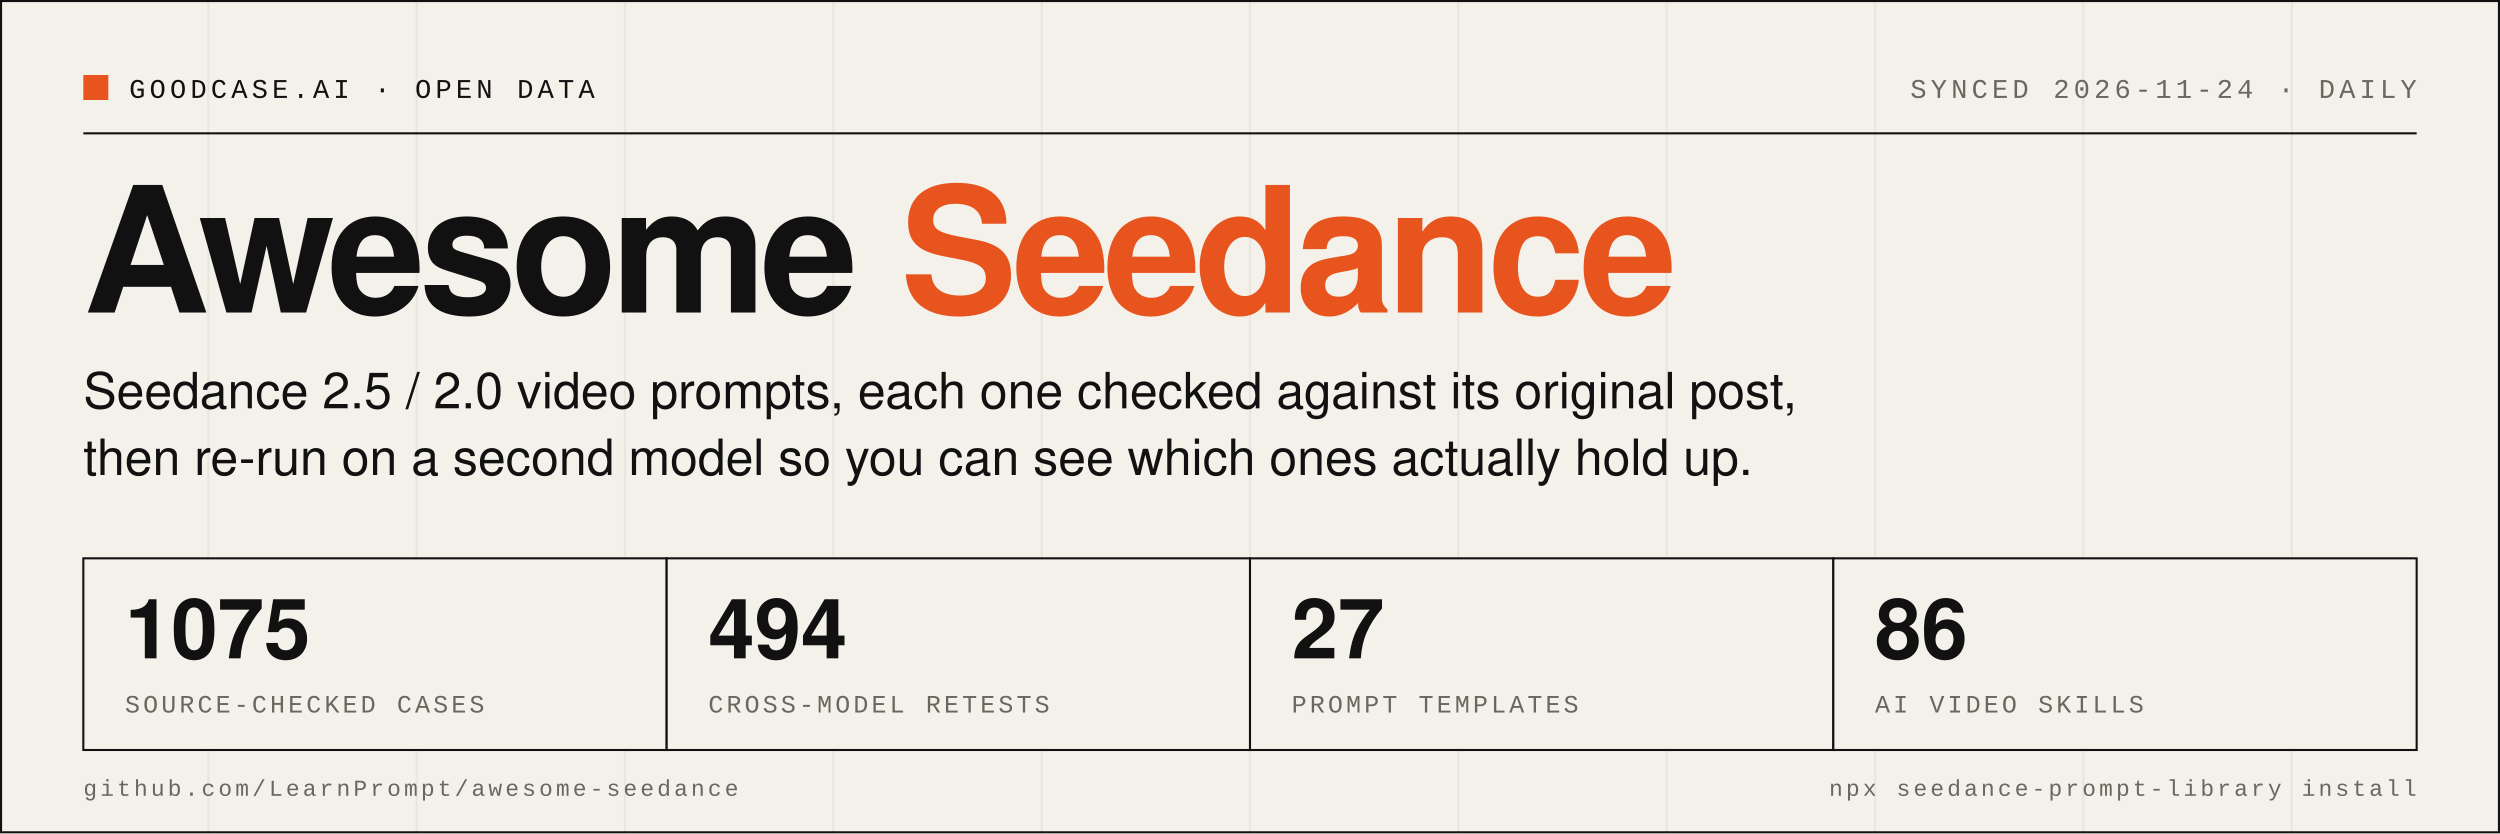
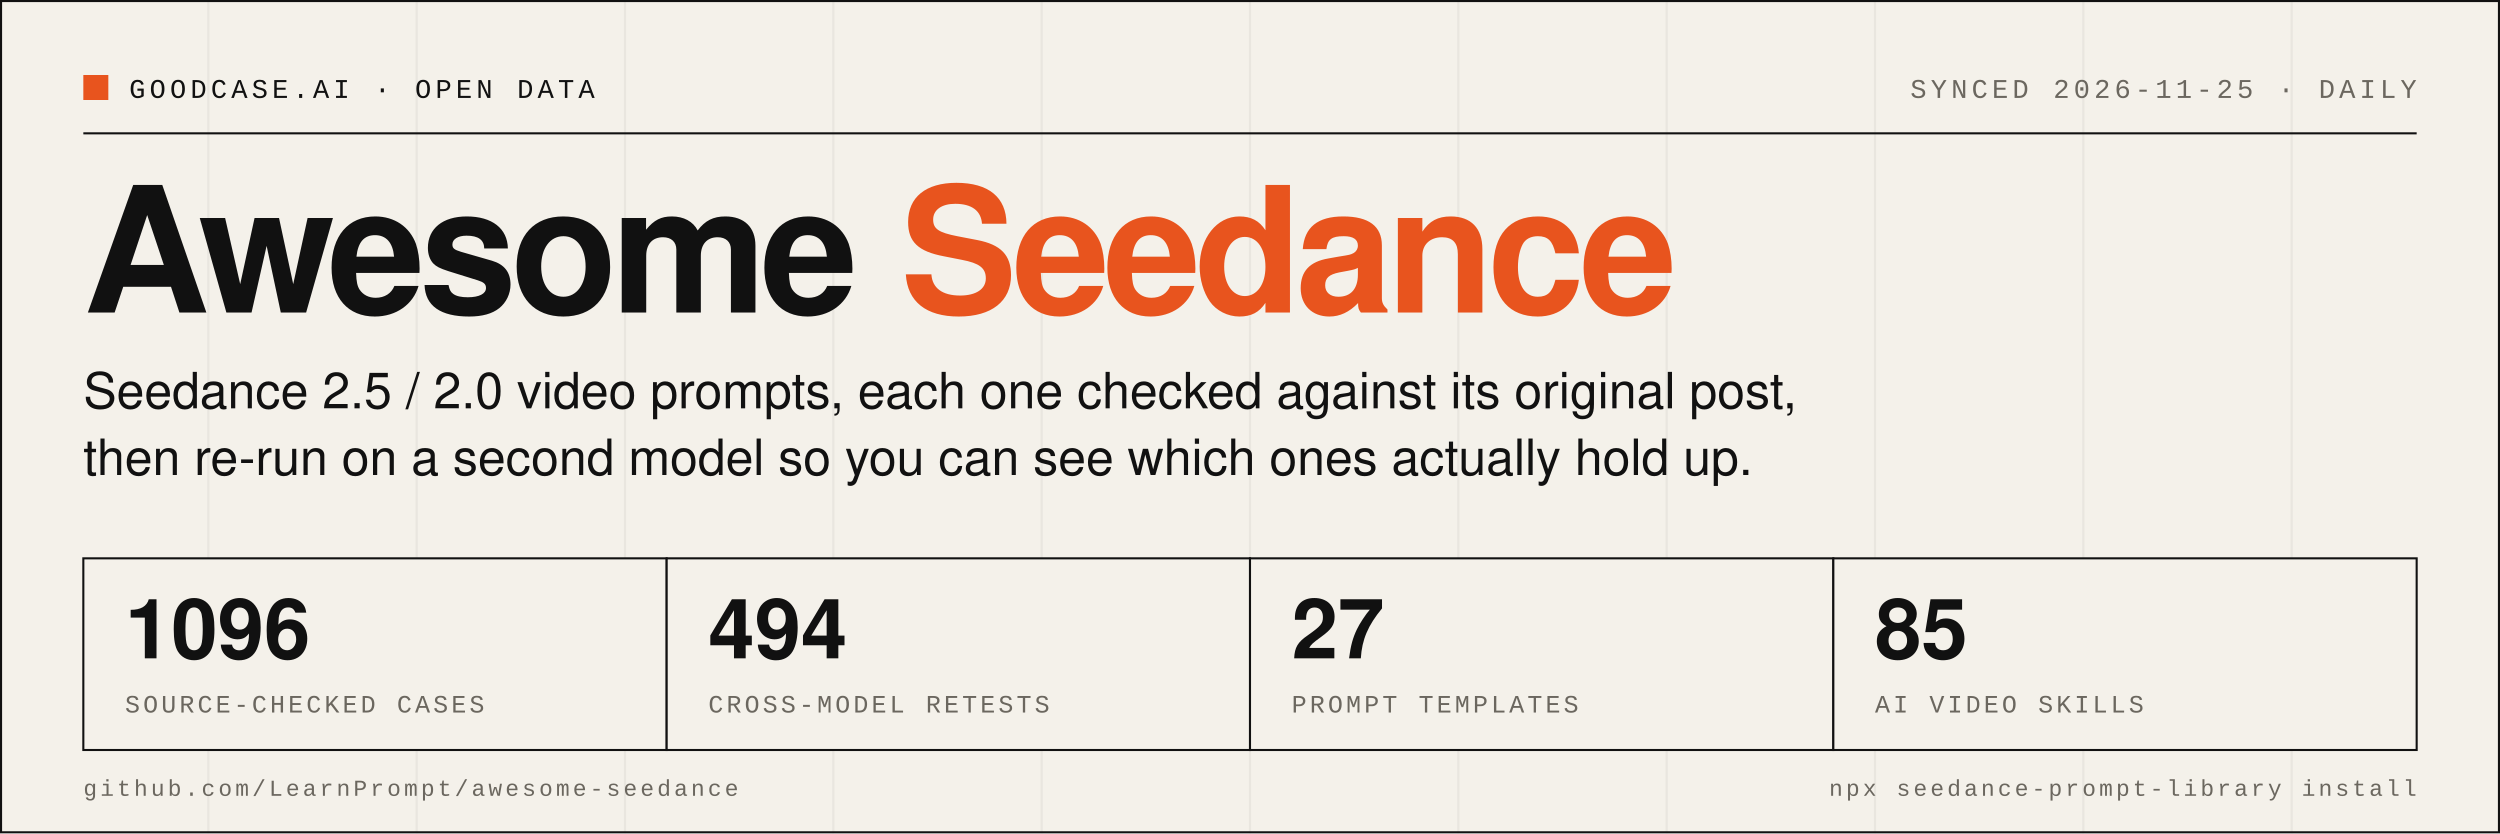
- <svg xmlns="http://www.w3.org/2000/svg" width="1200" height="400" viewBox="0 0 1200 400" role="img" aria-label="Awesome Seedance: 1075 source-checked cases, 494 cross-model retests, 27 prompt templates, 86 AI video skills">
+ <svg xmlns="http://www.w3.org/2000/svg" width="1200" height="400" viewBox="0 0 1200 400" role="img" aria-label="Awesome Seedance: 1096 source-checked cases, 494 cross-model retests, 27 prompt templates, 85 AI video skills">
  <rect width="1200" height="400" fill="#F4F1EA" />
  <line x1="0" y1="0" x2="0" y2="400" stroke="#111111" stroke-opacity="0.05" stroke-width="1" />
  <line x1="100" y1="0" x2="100" y2="400" stroke="#111111" stroke-opacity="0.05" stroke-width="1" />
  <line x1="200" y1="0" x2="200" y2="400" stroke="#111111" stroke-opacity="0.05" stroke-width="1" />
  <line x1="300" y1="0" x2="300" y2="400" stroke="#111111" stroke-opacity="0.05" stroke-width="1" />
  <line x1="400" y1="0" x2="400" y2="400" stroke="#111111" stroke-opacity="0.05" stroke-width="1" />
  <line x1="500" y1="0" x2="500" y2="400" stroke="#111111" stroke-opacity="0.05" stroke-width="1" />
  <line x1="600" y1="0" x2="600" y2="400" stroke="#111111" stroke-opacity="0.05" stroke-width="1" />
  <line x1="700" y1="0" x2="700" y2="400" stroke="#111111" stroke-opacity="0.05" stroke-width="1" />
  <line x1="800" y1="0" x2="800" y2="400" stroke="#111111" stroke-opacity="0.05" stroke-width="1" />
  <line x1="900" y1="0" x2="900" y2="400" stroke="#111111" stroke-opacity="0.05" stroke-width="1" />
  <line x1="1000" y1="0" x2="1000" y2="400" stroke="#111111" stroke-opacity="0.05" stroke-width="1" />
  <line x1="1100" y1="0" x2="1100" y2="400" stroke="#111111" stroke-opacity="0.05" stroke-width="1" />
  <rect x="0.5" y="0.5" width="1199" height="399" fill="none" stroke="#111111" stroke-width="1" />
  <rect x="40" y="36" width="12" height="12" fill="#E8541E" />
  <text x="62" y="47" font-family="SFMono-Regular, Menlo, Consolas, 'Liberation Mono', monospace" font-size="13" letter-spacing="2" fill="#111111">GOODCASE.AI · OPEN DATA</text>
-   <text x="1160" y="47" text-anchor="end" font-family="SFMono-Regular, Menlo, Consolas, 'Liberation Mono', monospace" font-size="13" letter-spacing="2" fill="#6B675F">SYNCED 2026-11-24 · DAILY</text>
+   <text x="1160" y="47" text-anchor="end" font-family="SFMono-Regular, Menlo, Consolas, 'Liberation Mono', monospace" font-size="13" letter-spacing="2" fill="#6B675F">SYNCED 2026-11-25 · DAILY</text>
  <line x1="40" y1="64" x2="1160" y2="64" stroke="#111111" stroke-width="1" />
  <text x="40" y="150" font-family="Helvetica Neue, Helvetica, Arial, 'PingFang SC', sans-serif" font-size="84" font-weight="800" letter-spacing="-3" fill="#111111">Awesome <tspan fill="#E8541E">Seedance</tspan>
  </text>
  <text x="40" y="196" font-family="Helvetica Neue, Helvetica, Arial, 'PingFang SC', sans-serif" font-size="24" fill="#111111">Seedance 2.5 / 2.0 video prompts, each one checked against its original post,</text>
  <text x="40" y="228" font-family="Helvetica Neue, Helvetica, Arial, 'PingFang SC', sans-serif" font-size="24" fill="#111111">then re-run on a second model so you can see which ones actually hold up.</text>
  <rect x="40" y="268" width="280" height="92" fill="#F4F1EA" stroke="#111111" stroke-width="1" />
-   <text x="60" y="316" font-family="Helvetica Neue, Helvetica, Arial, 'PingFang SC', sans-serif" font-size="40" font-weight="700" fill="#111111">1075</text>
+   <text x="60" y="316" font-family="Helvetica Neue, Helvetica, Arial, 'PingFang SC', sans-serif" font-size="40" font-weight="700" fill="#111111">1096</text>
  <text x="60" y="342" font-family="SFMono-Regular, Menlo, Consolas, 'Liberation Mono', monospace" font-size="12" letter-spacing="1.5" fill="#6B675F">SOURCE-CHECKED CASES</text>
  <rect x="320" y="268" width="280" height="92" fill="#F4F1EA" stroke="#111111" stroke-width="1" />
  <text x="340" y="316" font-family="Helvetica Neue, Helvetica, Arial, 'PingFang SC', sans-serif" font-size="40" font-weight="700" fill="#111111">494</text>
  <text x="340" y="342" font-family="SFMono-Regular, Menlo, Consolas, 'Liberation Mono', monospace" font-size="12" letter-spacing="1.5" fill="#6B675F">CROSS-MODEL RETESTS</text>
  <rect x="600" y="268" width="280" height="92" fill="#F4F1EA" stroke="#111111" stroke-width="1" />
  <text x="620" y="316" font-family="Helvetica Neue, Helvetica, Arial, 'PingFang SC', sans-serif" font-size="40" font-weight="700" fill="#111111">27</text>
  <text x="620" y="342" font-family="SFMono-Regular, Menlo, Consolas, 'Liberation Mono', monospace" font-size="12" letter-spacing="1.5" fill="#6B675F">PROMPT TEMPLATES</text>
  <rect x="880" y="268" width="280" height="92" fill="#F4F1EA" stroke="#111111" stroke-width="1" />
-   <text x="900" y="316" font-family="Helvetica Neue, Helvetica, Arial, 'PingFang SC', sans-serif" font-size="40" font-weight="700" fill="#111111">86</text>
+   <text x="900" y="316" font-family="Helvetica Neue, Helvetica, Arial, 'PingFang SC', sans-serif" font-size="40" font-weight="700" fill="#111111">85</text>
  <text x="900" y="342" font-family="SFMono-Regular, Menlo, Consolas, 'Liberation Mono', monospace" font-size="12" letter-spacing="1.5" fill="#6B675F">AI VIDEO SKILLS</text>
  <text x="40" y="382" font-family="SFMono-Regular, Menlo, Consolas, 'Liberation Mono', monospace" font-size="11" letter-spacing="1.5" fill="#6B675F">github.com/LearnPrompt/awesome-seedance</text>
  <text x="1160" y="382" text-anchor="end" font-family="SFMono-Regular, Menlo, Consolas, 'Liberation Mono', monospace" font-size="11" letter-spacing="1.5" fill="#6B675F">npx seedance-prompt-library install</text>
</svg>
